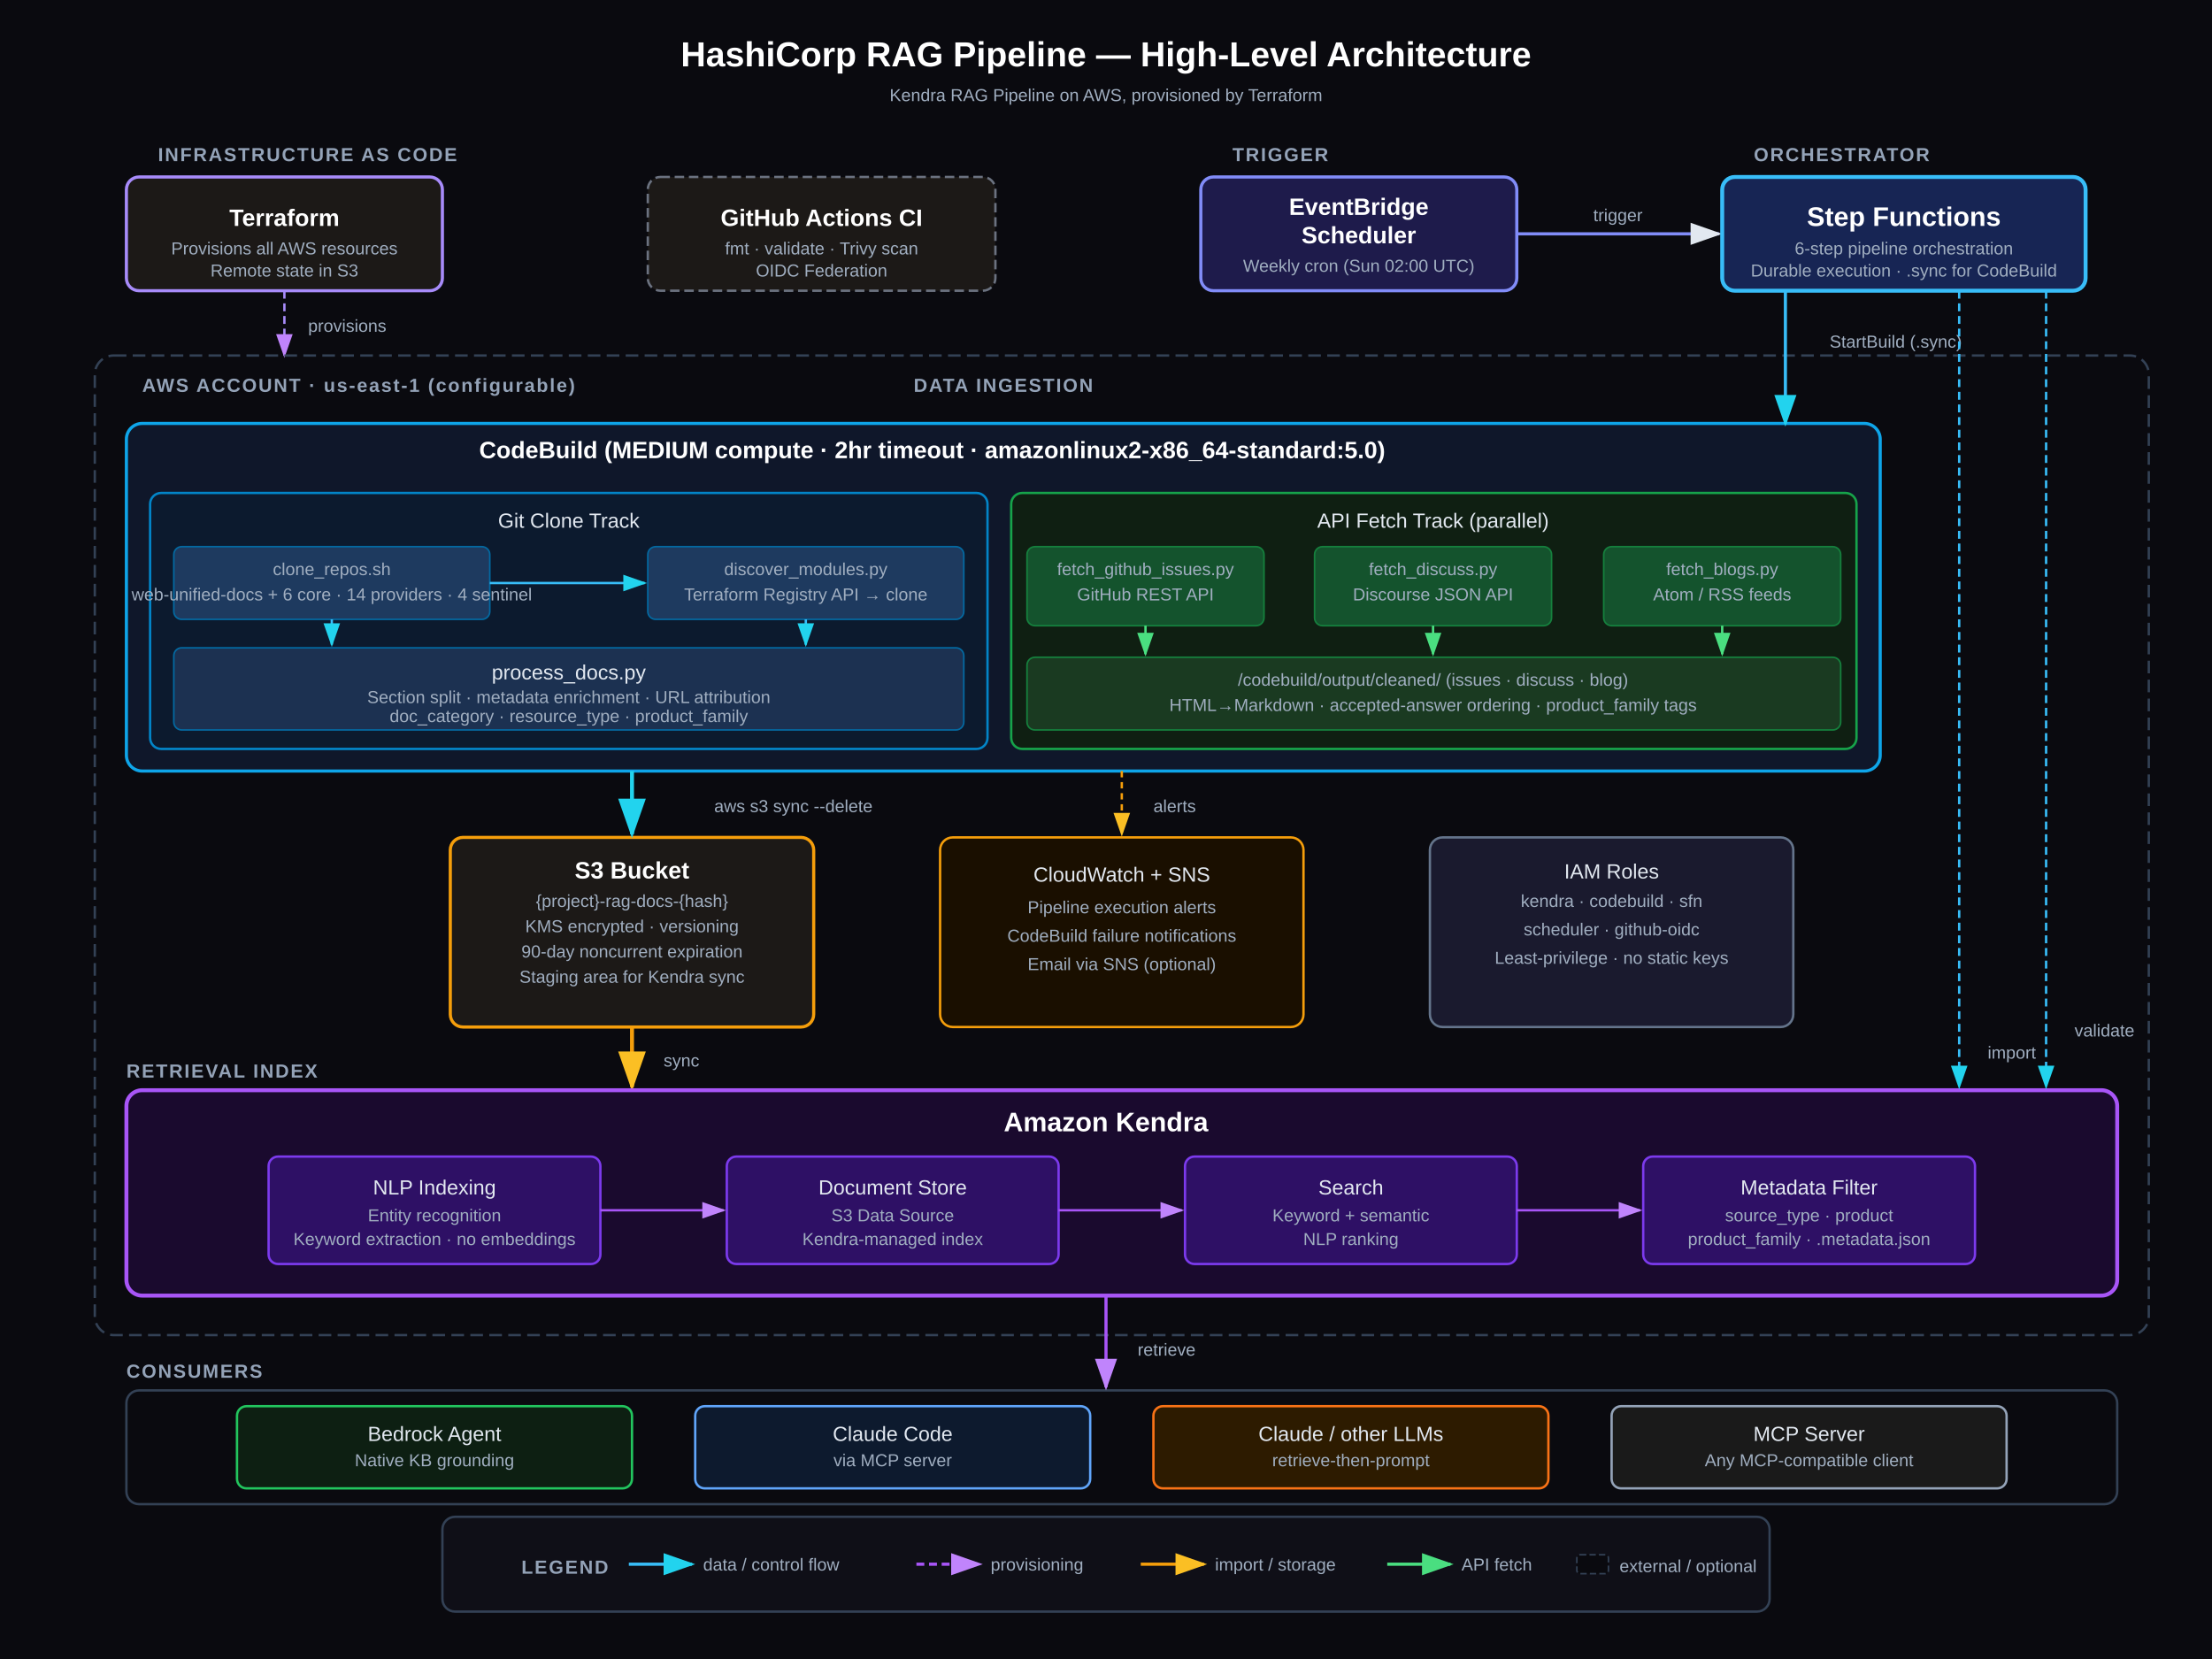
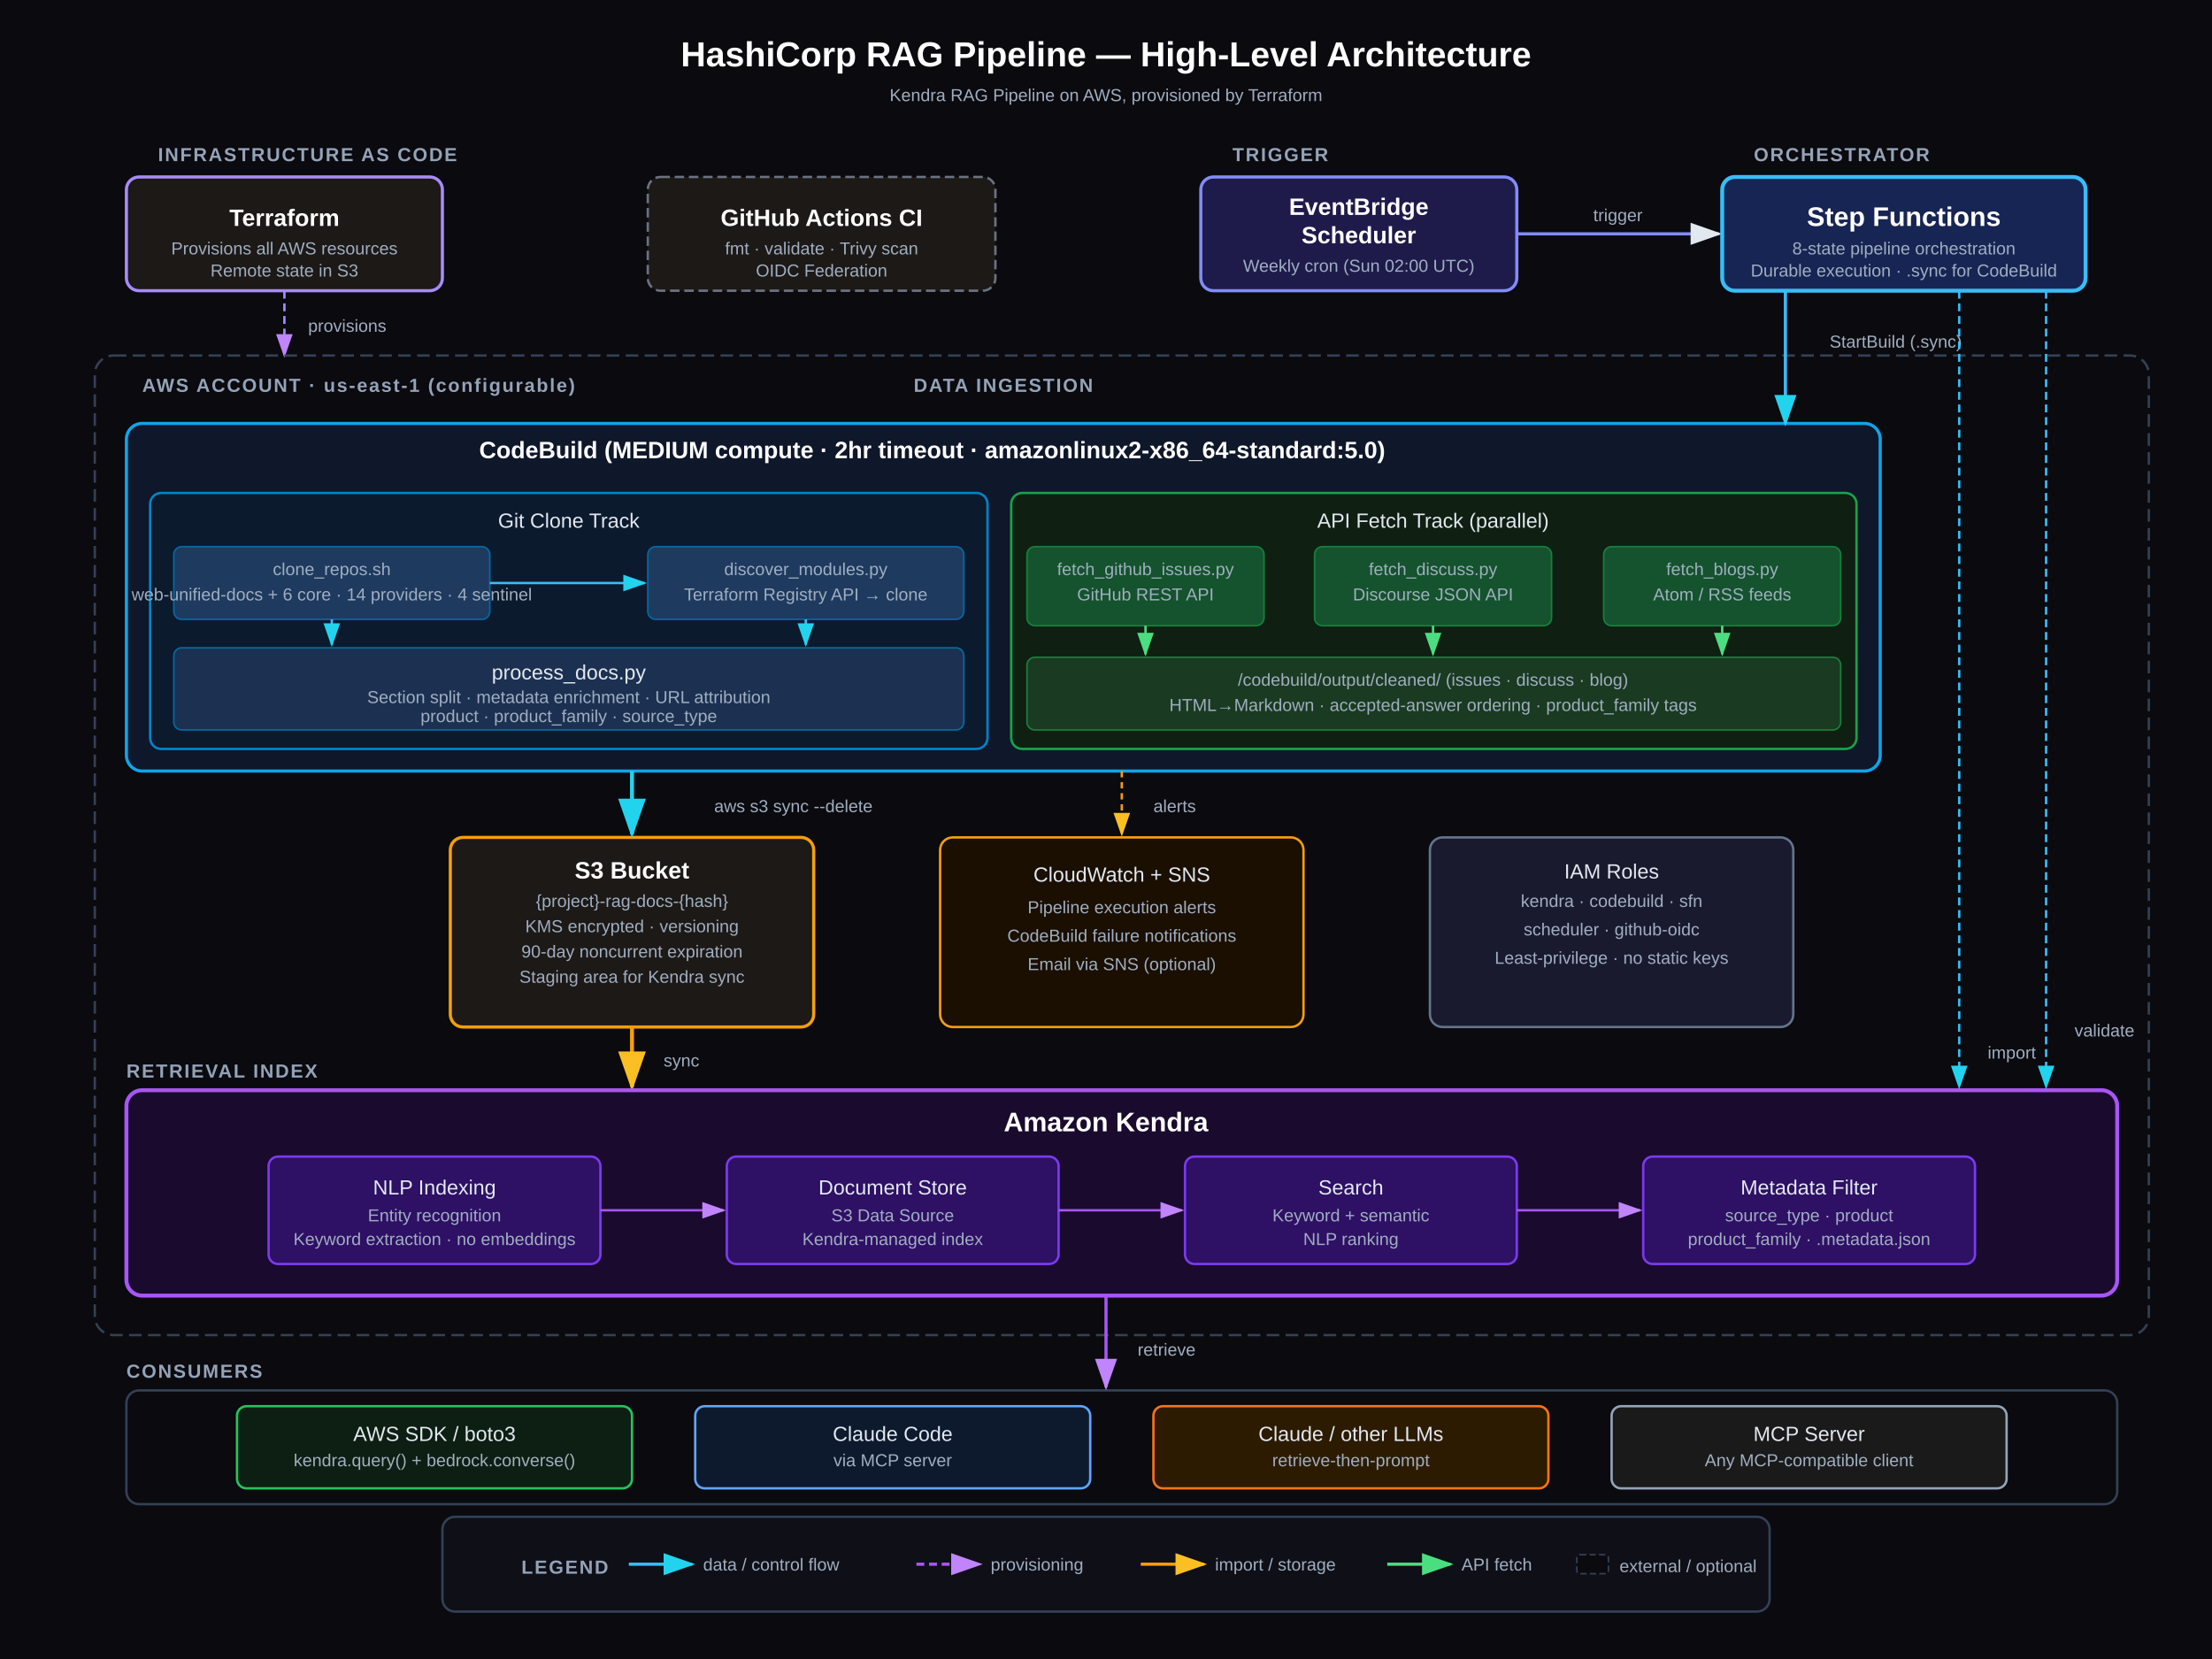
<svg xmlns="http://www.w3.org/2000/svg" viewBox="0 0 1400 1050" width="1400" height="1050">
  <defs>
    <style>
      text { font-family: 'Segoe UI', Arial, sans-serif; }
      .label-sm  { font-size: 11px; fill: #a0aec0; }
      .label-md  { font-size: 13px; fill: #e2e8f0; }
      .label-lg  { font-size: 15px; fill: #ffffff; font-weight: 600; }
      .label-xl  { font-size: 17px; fill: #ffffff; font-weight: 700; }
      .section-title { font-size: 12px; font-weight: 700; fill: #94a3b8; letter-spacing: 1px; }
    </style>
    <marker id="arr-white" markerWidth="10" markerHeight="7" refX="9" refY="3.5" orient="auto">
      <polygon points="0 0, 10 3.5, 0 7" fill="#e2e8f0" />
    </marker>
    <marker id="arr-cyan" markerWidth="10" markerHeight="7" refX="9" refY="3.5" orient="auto">
      <polygon points="0 0, 10 3.5, 0 7" fill="#22d3ee" />
    </marker>
    <marker id="arr-yellow" markerWidth="10" markerHeight="7" refX="9" refY="3.5" orient="auto">
      <polygon points="0 0, 10 3.5, 0 7" fill="#fbbf24" />
    </marker>
    <marker id="arr-green" markerWidth="10" markerHeight="7" refX="9" refY="3.5" orient="auto">
      <polygon points="0 0, 10 3.5, 0 7" fill="#4ade80" />
    </marker>
    <marker id="arr-purple" markerWidth="10" markerHeight="7" refX="9" refY="3.5" orient="auto">
      <polygon points="0 0, 10 3.5, 0 7" fill="#c084fc" />
    </marker>
  </defs>
  <rect width="1400" height="1050" fill="#0a0a0f" />
  <text x="700" y="42" text-anchor="middle" font-size="22" font-weight="700" fill="#ffffff">HashiCorp RAG Pipeline — High-Level Architecture</text>
  <text x="700" y="64" text-anchor="middle" class="label-sm">Kendra RAG Pipeline on AWS, provisioned by Terraform</text>
  <text x="100" y="102" class="section-title">INFRASTRUCTURE AS CODE</text>
  <rect x="80" y="112" width="200" height="72" rx="8" fill="#1c1917" stroke="#a78bfa" stroke-width="2" />
  <text x="180" y="143" text-anchor="middle" class="label-lg">Terraform</text>
  <text x="180" y="161" text-anchor="middle" class="label-sm">Provisions all AWS resources</text>
  <text x="180" y="175" text-anchor="middle" class="label-sm">Remote state in S3</text>
  <rect x="410" y="112" width="220" height="72" rx="8" fill="#1c1917" stroke="#6b7280" stroke-width="1.5" stroke-dasharray="6,3" />
  <text x="520" y="143" text-anchor="middle" class="label-lg">GitHub Actions CI</text>
  <text x="520" y="161" text-anchor="middle" class="label-sm">fmt · validate · Trivy scan</text>
  <text x="520" y="175" text-anchor="middle" class="label-sm">OIDC Federation</text>
  <line x1="180" y1="184" x2="180" y2="225" stroke="#a78bfa" stroke-width="1.5" stroke-dasharray="5,3" marker-end="url(#arr-purple)" />
  <text x="195" y="210" class="label-sm" fill="#a78bfa">provisions</text>
  <text x="780" y="102" class="section-title">TRIGGER</text>
  <rect x="760" y="112" width="200" height="72" rx="8" fill="#1e1b4b" stroke="#818cf8" stroke-width="2" />
  <text x="860" y="136" text-anchor="middle" class="label-lg">EventBridge</text>
  <text x="860" y="154" text-anchor="middle" class="label-lg">Scheduler</text>
  <text x="860" y="172" text-anchor="middle" class="label-sm">Weekly cron (Sun 02:00 UTC)</text>
  <line x1="960" y1="148" x2="1088" y2="148" stroke="#818cf8" stroke-width="2" marker-end="url(#arr-white)" />
  <text x="1024" y="140" text-anchor="middle" class="label-sm">trigger</text>
  <text x="1110" y="102" class="section-title">ORCHESTRATOR</text>
  <rect x="1090" y="112" width="230" height="72" rx="8" fill="#172554" stroke="#38bdf8" stroke-width="2.5" />
  <text x="1205" y="143" text-anchor="middle" class="label-xl">Step Functions</text>
-   <text x="1205" y="161" text-anchor="middle" class="label-sm">6-step pipeline orchestration</text>
+   <text x="1205" y="161" text-anchor="middle" class="label-sm">8-state pipeline orchestration</text>
  <text x="1205" y="175" text-anchor="middle" class="label-sm">Durable execution · .sync for CodeBuild</text>
  <rect x="60" y="225" width="1300" height="620" rx="12" fill="none" stroke="#334155" stroke-width="1.5" stroke-dasharray="8,4" />
  <text x="90" y="248" class="section-title">AWS ACCOUNT  ·  us-east-1 (configurable)</text>
  <rect x="595" y="530" width="230" height="120" rx="8" fill="#1a0f00" stroke="#f59e0b" stroke-width="1.5" />
  <text x="710" y="558" text-anchor="middle" class="label-md" fill="#fcd34d">CloudWatch + SNS</text>
  <text x="710" y="578" text-anchor="middle" class="label-sm">Pipeline execution alerts</text>
  <text x="710" y="596" text-anchor="middle" class="label-sm">CodeBuild failure notifications</text>
  <text x="710" y="614" text-anchor="middle" class="label-sm">Email via SNS (optional)</text>
  <text x="635" y="248" text-anchor="middle" class="section-title">DATA INGESTION</text>
  <rect x="80" y="268" width="1110" height="220" rx="10" fill="#0f172a" stroke="#0ea5e9" stroke-width="2" />
  <text x="590" y="290" text-anchor="middle" class="label-lg" fill="#38bdf8">CodeBuild  (MEDIUM compute · 2hr timeout · amazonlinux2-x86_64-standard:5.0)</text>
  <rect x="95" y="312" width="530" height="162" rx="7" fill="#0c1a2e" stroke="#0284c7" stroke-width="1.5" />
  <text x="360" y="334" text-anchor="middle" class="label-md" fill="#7dd3fc">Git Clone Track</text>
  <rect x="110" y="346" width="200" height="46" rx="5" fill="#1e3a5f" stroke="#0369a1" stroke-width="1" />
  <text x="210" y="364" text-anchor="middle" class="label-sm">clone_repos.sh</text>
  <text x="210" y="380" text-anchor="middle" class="label-sm">web-unified-docs + 6 core · 14 providers · 4 sentinel</text>
  <rect x="410" y="346" width="200" height="46" rx="5" fill="#1e3a5f" stroke="#0369a1" stroke-width="1" />
  <text x="510" y="364" text-anchor="middle" class="label-sm">discover_modules.py</text>
  <text x="510" y="380" text-anchor="middle" class="label-sm">Terraform Registry API → clone</text>
  <line x1="310" y1="369" x2="408" y2="369" stroke="#38bdf8" stroke-width="1.5" marker-end="url(#arr-cyan)" />
  <rect x="110" y="410" width="500" height="52" rx="5" fill="#1c3151" stroke="#0369a1" stroke-width="1" />
  <text x="360" y="430" text-anchor="middle" class="label-md" fill="#7dd3fc">process_docs.py</text>
  <text x="360" y="445" text-anchor="middle" class="label-sm">Section split · metadata enrichment · URL attribution</text>
-   <text x="360" y="457" text-anchor="middle" class="label-sm">doc_category · resource_type · product_family</text>
+   <text x="360" y="457" text-anchor="middle" class="label-sm">product · product_family · source_type</text>
  <line x1="210" y1="392" x2="210" y2="408" stroke="#38bdf8" stroke-width="1.5" marker-end="url(#arr-cyan)" />
  <line x1="510" y1="392" x2="510" y2="408" stroke="#38bdf8" stroke-width="1.5" marker-end="url(#arr-cyan)" />
  <rect x="640" y="312" width="535" height="162" rx="7" fill="#0f1f12" stroke="#16a34a" stroke-width="1.5" />
  <text x="907" y="334" text-anchor="middle" class="label-md" fill="#86efac">API Fetch Track  (parallel)</text>
  <rect x="650" y="346" width="150" height="50" rx="5" fill="#14532d" stroke="#15803d" stroke-width="1" />
  <text x="725" y="364" text-anchor="middle" class="label-sm">fetch_github_issues.py</text>
  <text x="725" y="380" text-anchor="middle" class="label-sm">GitHub REST API</text>
  <rect x="832" y="346" width="150" height="50" rx="5" fill="#14532d" stroke="#15803d" stroke-width="1" />
  <text x="907" y="364" text-anchor="middle" class="label-sm">fetch_discuss.py</text>
  <text x="907" y="380" text-anchor="middle" class="label-sm">Discourse JSON API</text>
  <rect x="1015" y="346" width="150" height="50" rx="5" fill="#14532d" stroke="#15803d" stroke-width="1" />
  <text x="1090" y="364" text-anchor="middle" class="label-sm">fetch_blogs.py</text>
  <text x="1090" y="380" text-anchor="middle" class="label-sm">Atom / RSS feeds</text>
  <line x1="725" y1="396" x2="725" y2="414" stroke="#4ade80" stroke-width="1.5" marker-end="url(#arr-green)" />
  <line x1="907" y1="396" x2="907" y2="414" stroke="#4ade80" stroke-width="1.5" marker-end="url(#arr-green)" />
  <line x1="1090" y1="396" x2="1090" y2="414" stroke="#4ade80" stroke-width="1.5" marker-end="url(#arr-green)" />
  <rect x="650" y="416" width="515" height="46" rx="5" fill="#1a3a21" stroke="#15803d" stroke-width="1" />
  <text x="907" y="434" text-anchor="middle" class="label-sm">/codebuild/output/cleaned/  (issues · discuss · blog)</text>
  <text x="907" y="450" text-anchor="middle" class="label-sm">HTML→Markdown · accepted-answer ordering · product_family tags</text>
  <rect x="905" y="530" width="230" height="120" rx="8" fill="#1a1a2e" stroke="#64748b" stroke-width="1.5" />
  <text x="1020" y="556" text-anchor="middle" class="label-md">IAM Roles</text>
  <text x="1020" y="574" text-anchor="middle" class="label-sm">kendra · codebuild · sfn</text>
  <text x="1020" y="592" text-anchor="middle" class="label-sm">scheduler · github-oidc</text>
  <text x="1020" y="610" text-anchor="middle" class="label-sm">Least-privilege · no static keys</text>
  <rect x="285" y="530" width="230" height="120" rx="8" fill="#1c1917" stroke="#f59e0b" stroke-width="2" />
  <text x="400" y="556" text-anchor="middle" class="label-lg" fill="#fcd34d">S3 Bucket</text>
  <text x="400" y="574" text-anchor="middle" class="label-sm">{project}-rag-docs-{hash}</text>
  <text x="400" y="590" text-anchor="middle" class="label-sm">KMS encrypted · versioning</text>
  <text x="400" y="606" text-anchor="middle" class="label-sm">90-day noncurrent expiration</text>
  <text x="400" y="622" text-anchor="middle" class="label-sm">Staging area for Kendra sync</text>
  <line x1="400" y1="488" x2="400" y2="528" stroke="#22d3ee" stroke-width="2.5" marker-end="url(#arr-cyan)" />
  <text x="452" y="514" class="label-sm" fill="#22d3ee">aws s3 sync --delete</text>
  <line x1="400" y1="650" x2="400" y2="688" stroke="#f59e0b" stroke-width="2.5" marker-end="url(#arr-yellow)" />
  <text x="420" y="675" class="label-sm" fill="#fcd34d">sync</text>
  <text x="80" y="682" class="section-title">RETRIEVAL INDEX</text>
  <rect x="80" y="690" width="1260" height="130" rx="10" fill="#1a0a2e" stroke="#a855f7" stroke-width="2.5" />
  <text x="700" y="716" text-anchor="middle" class="label-xl" fill="#d8b4fe">Amazon Kendra</text>
  <rect x="170" y="732" width="210" height="68" rx="6" fill="#2e1065" stroke="#7c3aed" stroke-width="1.5" />
  <text x="275" y="756" text-anchor="middle" class="label-md" fill="#c4b5fd">NLP Indexing</text>
  <text x="275" y="773" text-anchor="middle" class="label-sm">Entity recognition</text>
  <text x="275" y="788" text-anchor="middle" class="label-sm">Keyword extraction · no embeddings</text>
  <rect x="460" y="732" width="210" height="68" rx="6" fill="#2e1065" stroke="#7c3aed" stroke-width="1.5" />
  <text x="565" y="756" text-anchor="middle" class="label-md" fill="#c4b5fd">Document Store</text>
  <text x="565" y="773" text-anchor="middle" class="label-sm">S3 Data Source</text>
  <text x="565" y="788" text-anchor="middle" class="label-sm">Kendra-managed index</text>
  <rect x="750" y="732" width="210" height="68" rx="6" fill="#2e1065" stroke="#7c3aed" stroke-width="1.5" />
  <text x="855" y="756" text-anchor="middle" class="label-md" fill="#c4b5fd">Search</text>
  <text x="855" y="773" text-anchor="middle" class="label-sm">Keyword + semantic</text>
  <text x="855" y="788" text-anchor="middle" class="label-sm">NLP ranking</text>
  <rect x="1040" y="732" width="210" height="68" rx="6" fill="#2e1065" stroke="#7c3aed" stroke-width="1.5" />
  <text x="1145" y="756" text-anchor="middle" class="label-md" fill="#c4b5fd">Metadata Filter</text>
  <text x="1145" y="773" text-anchor="middle" class="label-sm">source_type · product</text>
  <text x="1145" y="788" text-anchor="middle" class="label-sm">product_family · .metadata.json</text>
  <line x1="380" y1="766" x2="458" y2="766" stroke="#a855f7" stroke-width="1.5" marker-end="url(#arr-purple)" />
  <line x1="670" y1="766" x2="748" y2="766" stroke="#a855f7" stroke-width="1.5" marker-end="url(#arr-purple)" />
  <line x1="960" y1="766" x2="1038" y2="766" stroke="#a855f7" stroke-width="1.5" marker-end="url(#arr-purple)" />
  <text x="80" y="872" class="section-title">CONSUMERS</text>
  <rect x="80" y="880" width="1260" height="72" rx="8" fill="#0a0a0f" stroke="#334155" stroke-width="1.5" />
  <rect x="150" y="890" width="250" height="52" rx="6" fill="#0d1f12" stroke="#22c55e" stroke-width="1.5" />
-   <text x="275" y="912" text-anchor="middle" class="label-md" fill="#86efac">Bedrock Agent</text>
-   <text x="275" y="928" text-anchor="middle" class="label-sm">Native KB grounding</text>
+   <text x="275" y="912" text-anchor="middle" class="label-md" fill="#86efac">AWS SDK / boto3</text>
+   <text x="275" y="928" text-anchor="middle" class="label-sm">kendra.query() + bedrock.converse()</text>
  <rect x="440" y="890" width="250" height="52" rx="6" fill="#0d1a2e" stroke="#60a5fa" stroke-width="1.5" />
  <text x="565" y="912" text-anchor="middle" class="label-md" fill="#93c5fd">Claude Code</text>
  <text x="565" y="928" text-anchor="middle" class="label-sm">via MCP server</text>
  <rect x="730" y="890" width="250" height="52" rx="6" fill="#2d1b00" stroke="#f97316" stroke-width="1.5" />
  <text x="855" y="912" text-anchor="middle" class="label-md" fill="#fdba74">Claude / other LLMs</text>
  <text x="855" y="928" text-anchor="middle" class="label-sm">retrieve-then-prompt</text>
  <rect x="1020" y="890" width="250" height="52" rx="6" fill="#1a1a1a" stroke="#94a3b8" stroke-width="1.5" />
  <text x="1145" y="912" text-anchor="middle" class="label-md" fill="#cbd5e1">MCP Server</text>
  <text x="1145" y="928" text-anchor="middle" class="label-sm">Any MCP-compatible client</text>
  <line x1="700" y1="820" x2="700" y2="878" stroke="#a855f7" stroke-width="2" marker-end="url(#arr-purple)" />
  <text x="720" y="858" class="label-sm" fill="#c084fc">retrieve</text>
  <line x1="1130" y1="184" x2="1130" y2="268" stroke="#38bdf8" stroke-width="2" marker-end="url(#arr-cyan)" />
  <text x="1158" y="220" class="label-sm" fill="#38bdf8">StartBuild (.sync)</text>
  <line x1="1240" y1="184" x2="1240" y2="688" stroke="#38bdf8" stroke-width="1.5" stroke-dasharray="5,3" marker-end="url(#arr-cyan)" />
  <text x="1258" y="670" class="label-sm" fill="#38bdf8">import</text>
  <line x1="1295" y1="184" x2="1295" y2="688" stroke="#38bdf8" stroke-width="1.5" stroke-dasharray="5,3" marker-end="url(#arr-cyan)" />
  <text x="1313" y="656" class="label-sm" fill="#38bdf8">validate</text>
  <line x1="710" y1="488" x2="710" y2="528" stroke="#f59e0b" stroke-width="1.5" stroke-dasharray="4,3" marker-end="url(#arr-yellow)" />
  <text x="730" y="514" class="label-sm" fill="#fcd34d">alerts</text>
  <rect x="280" y="960" width="840" height="60" rx="8" fill="#0f0f17" stroke="#334155" stroke-width="1.5" />
  <text x="330" y="996" class="section-title">LEGEND</text>
  <line x1="398" y1="990" x2="438" y2="990" stroke="#38bdf8" stroke-width="2" marker-end="url(#arr-cyan)" />
  <text x="445" y="994" class="label-sm">data / control flow</text>
  <line x1="580" y1="990" x2="620" y2="990" stroke="#a855f7" stroke-width="2" stroke-dasharray="5,3" marker-end="url(#arr-purple)" />
  <text x="627" y="994" class="label-sm">provisioning</text>
  <line x1="722" y1="990" x2="762" y2="990" stroke="#f59e0b" stroke-width="2" marker-end="url(#arr-yellow)" />
  <text x="769" y="994" class="label-sm">import / storage</text>
  <line x1="878" y1="990" x2="918" y2="990" stroke="#4ade80" stroke-width="2" marker-end="url(#arr-green)" />
  <text x="925" y="994" class="label-sm">API fetch</text>
  <rect x="998" y="984" width="20" height="12" rx="2" fill="#0a0a0f" stroke="#334155" stroke-dasharray="4,2" />
  <text x="1025" y="995" class="label-sm">external / optional</text>
</svg>
